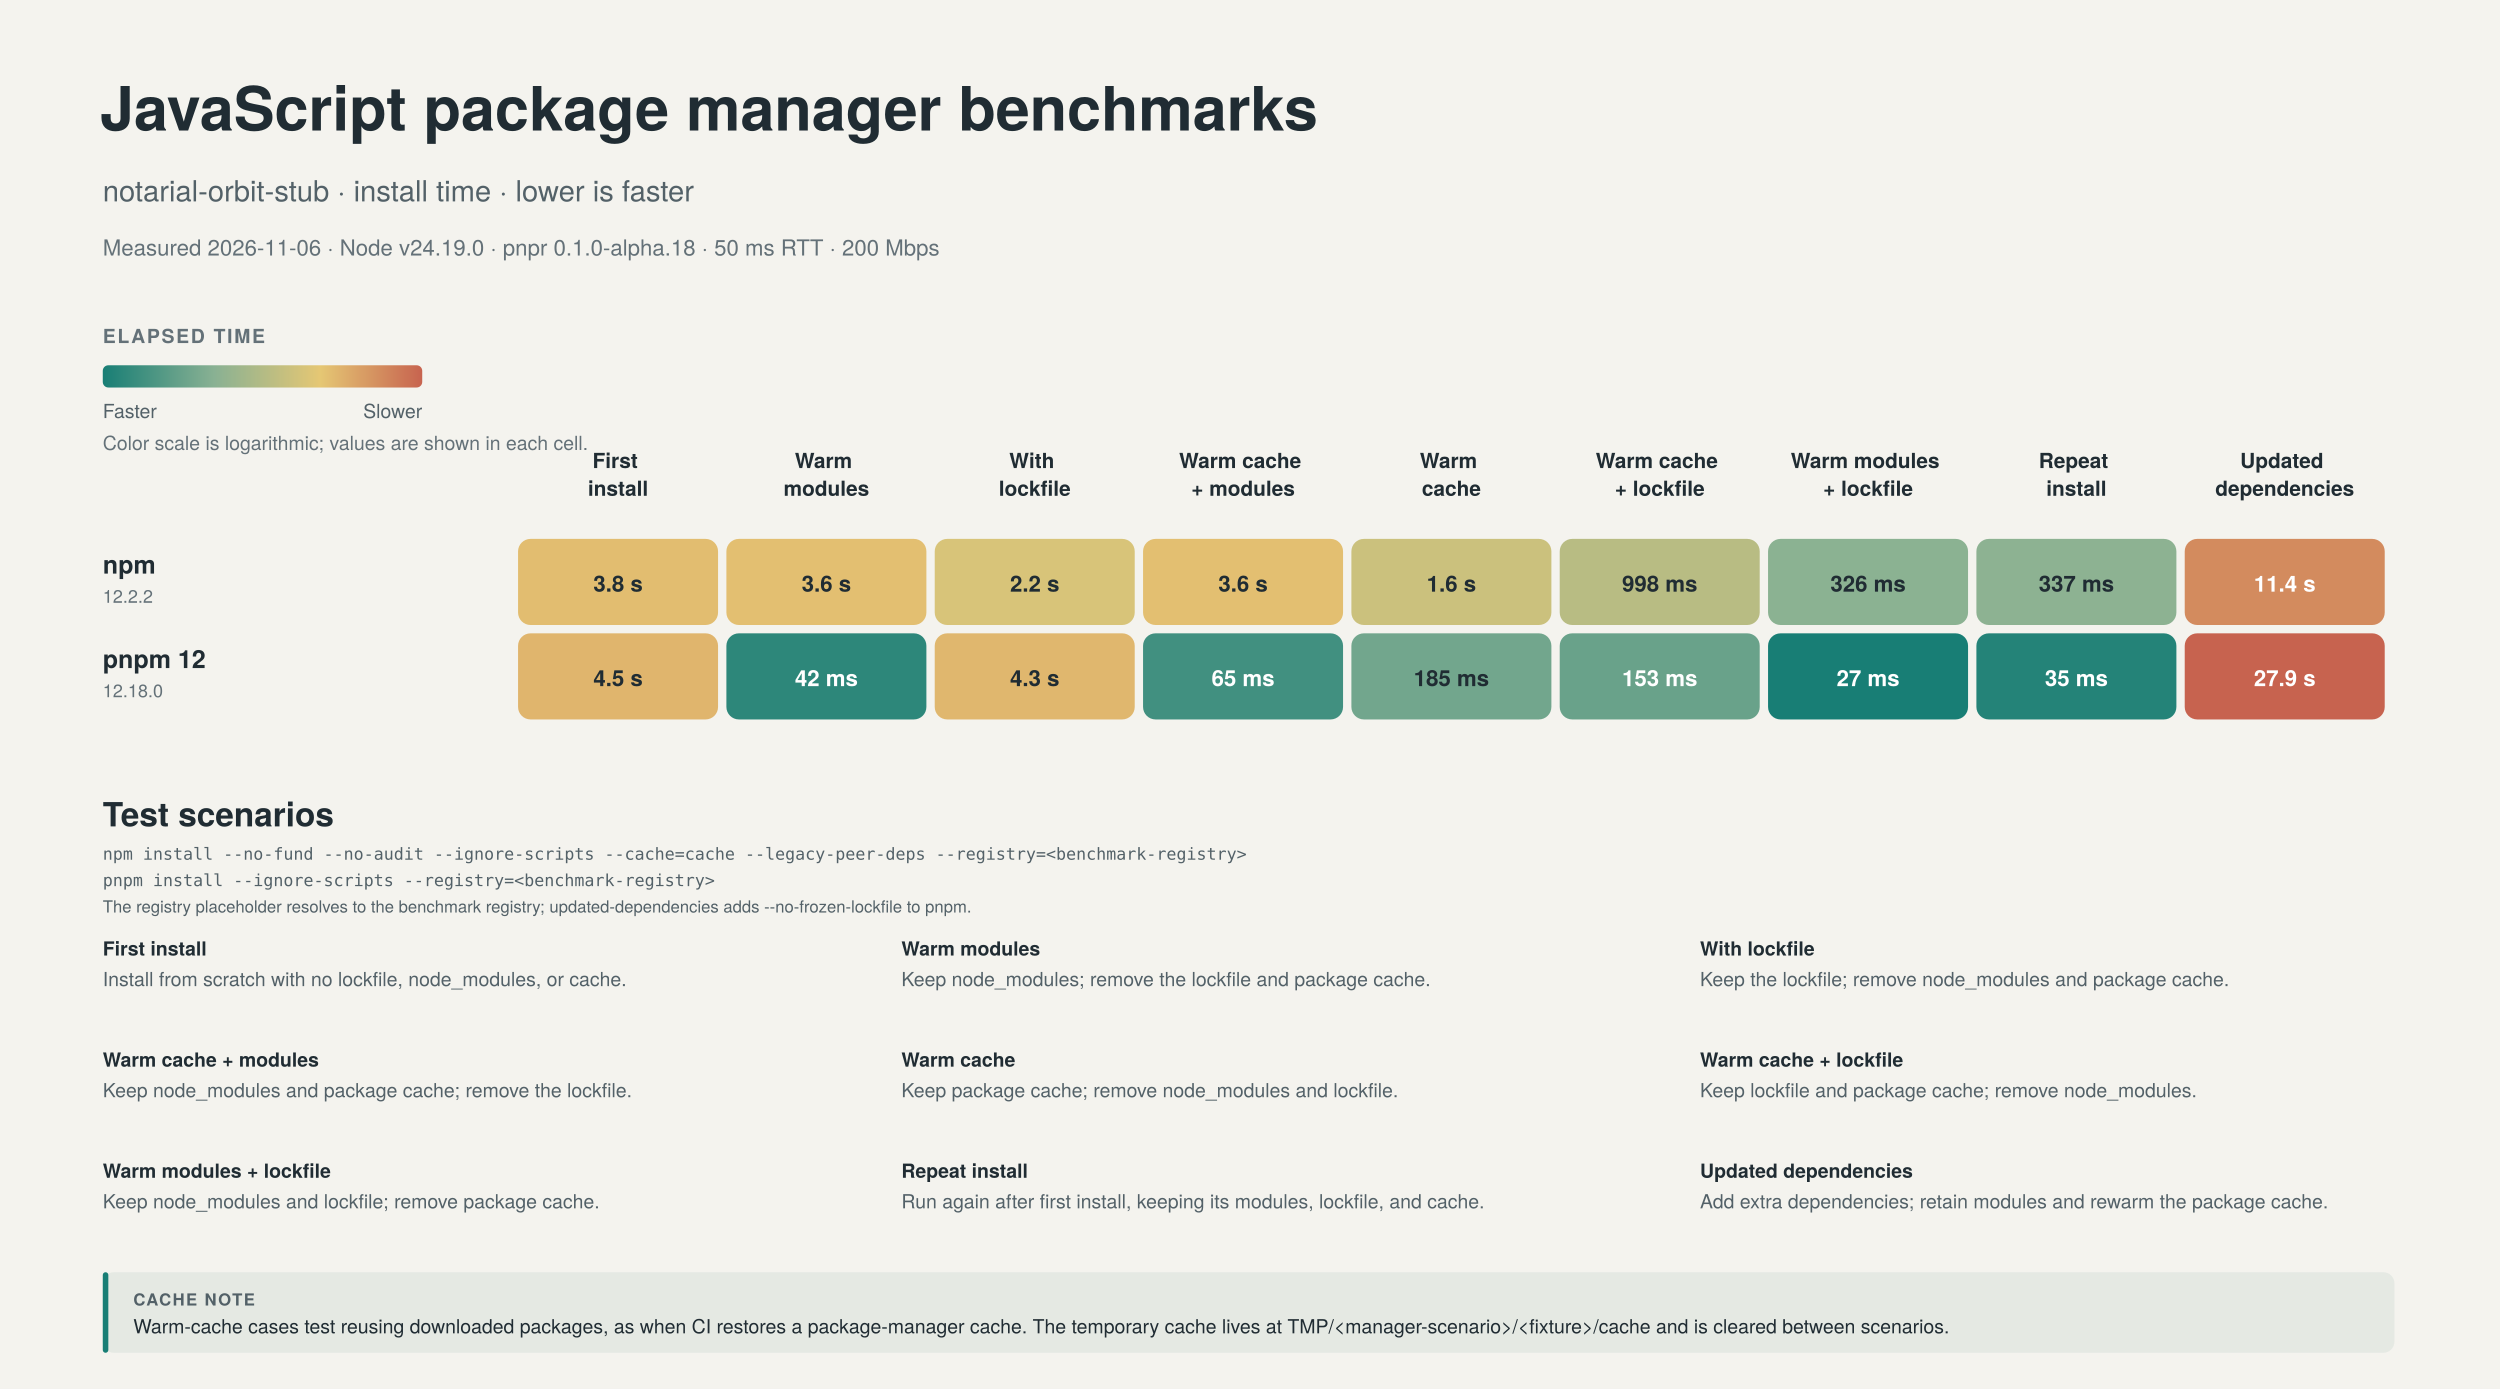
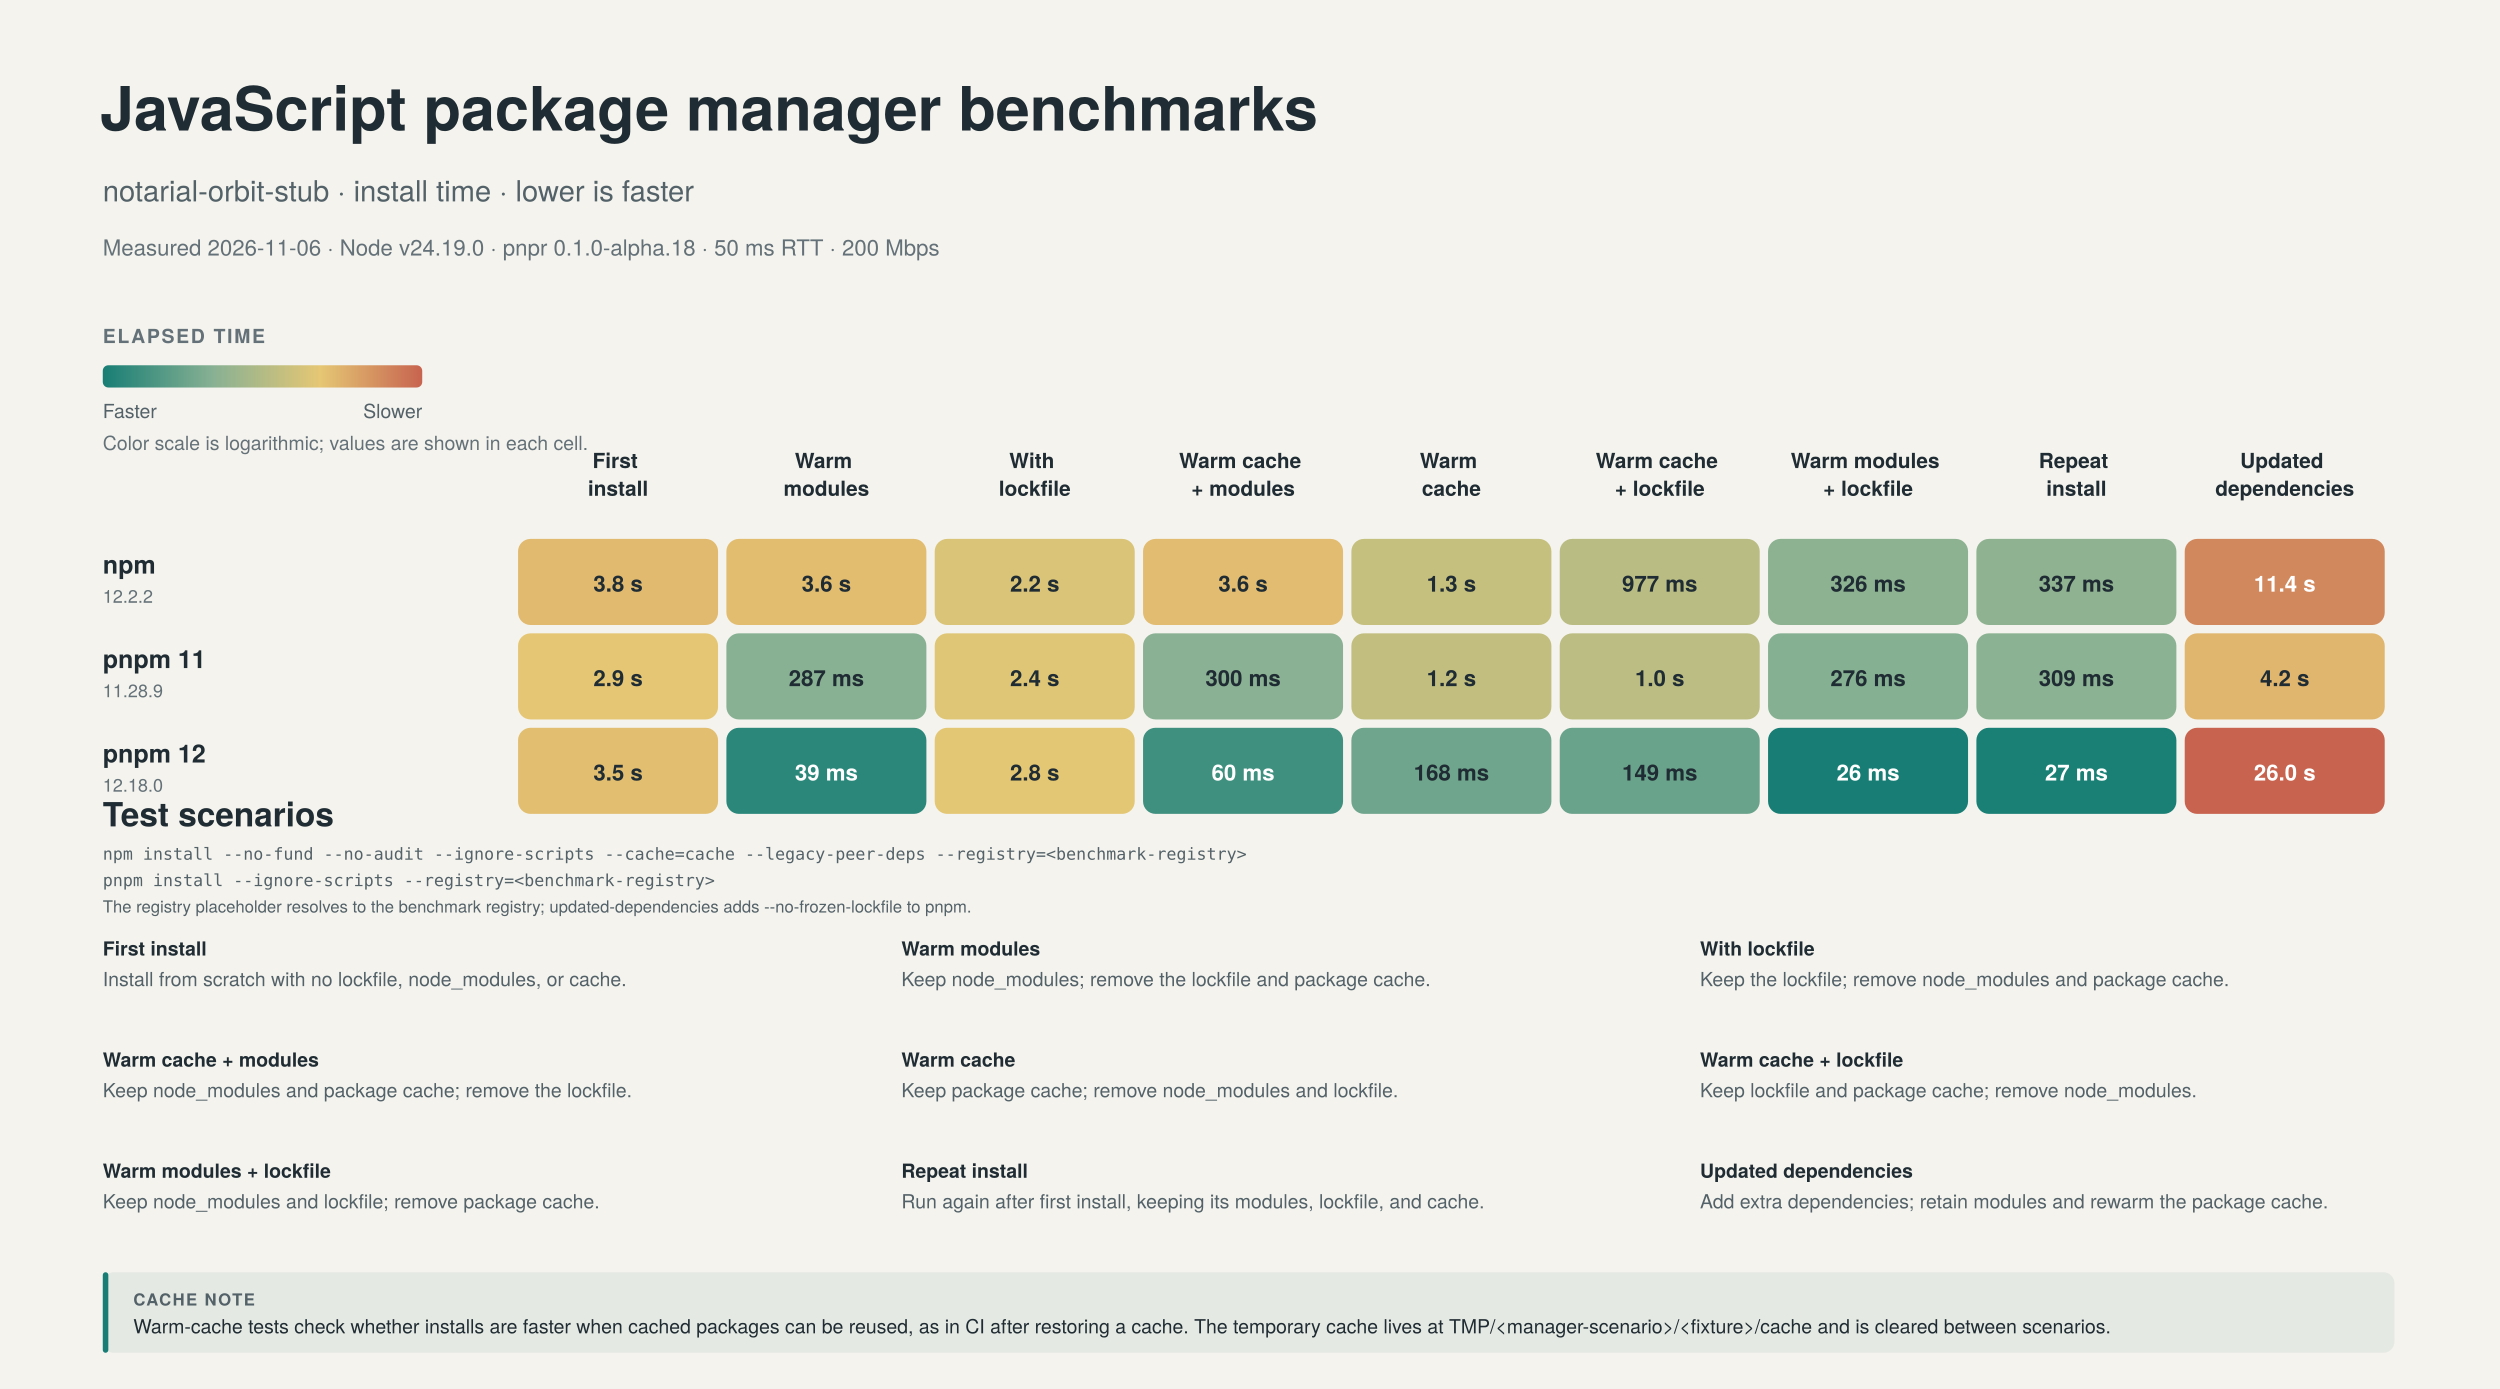
<svg xmlns="http://www.w3.org/2000/svg" width="1800" height="1000" viewBox="0 0 1800 1000" role="img" aria-labelledby="title description">
  <defs>
    <linearGradient id="time-scale">
      <stop offset="0%" stop-color="rgb(24,126,117)" />
      <stop offset="35%" stop-color="rgb(137,177,147)" />
      <stop offset="68%" stop-color="rgb(229,199,116)" />
      <stop offset="100%" stop-color="rgb(199,99,79)" />
    </linearGradient>
  </defs>
  <rect width="100%" height="100%" fill="#f4f3ee" />
  <g font-family="Avenir Next, Helvetica Neue, sans-serif" fill="#202c33">
    <text x="72" y="94" font-size="44" font-weight="700">JavaScript package manager benchmarks</text>
    <text x="74" y="145" font-size="21" fill="#536168">notarial-orbit-stub · install time · lower is faster</text>
    <text x="74" y="184" font-size="16" fill="#647178">Measured 2026-11-06 · Node v24.19.0 · pnpr 0.1.0-alpha.18 · 50 ms RTT · 200 Mbps</text>
    <text x="74" y="247" font-size="14" font-weight="700" letter-spacing="1.2" fill="#647178">ELAPSED TIME</text>
    <rect x="74" y="263" width="230" height="16" rx="4" fill="url(#time-scale)" />
    <text x="74" y="301" font-size="14" fill="#536168">Faster</text>
    <text x="304" y="301" text-anchor="end" font-size="14" fill="#536168">Slower</text>
    <text x="74" y="324" font-size="14" fill="#647178">Color scale is logarithmic; values are shown in each cell.</text>
    <text x="445" y="337" text-anchor="middle" font-size="15" font-weight="600">
      <tspan x="445" dy="0">First</tspan>
      <tspan x="445" dy="20">install</tspan>
    </text>
    <text x="595" y="337" text-anchor="middle" font-size="15" font-weight="600">
      <tspan x="595" dy="0">Warm</tspan>
      <tspan x="595" dy="20">modules</tspan>
    </text>
    <text x="745" y="337" text-anchor="middle" font-size="15" font-weight="600">
      <tspan x="745" dy="0">With</tspan>
      <tspan x="745" dy="20">lockfile</tspan>
    </text>
    <text x="895" y="337" text-anchor="middle" font-size="15" font-weight="600">
      <tspan x="895" dy="0">Warm cache</tspan>
      <tspan x="895" dy="20">+ modules</tspan>
    </text>
    <text x="1045" y="337" text-anchor="middle" font-size="15" font-weight="600">
      <tspan x="1045" dy="0">Warm</tspan>
      <tspan x="1045" dy="20">cache</tspan>
    </text>
    <text x="1195" y="337" text-anchor="middle" font-size="15" font-weight="600">
      <tspan x="1195" dy="0">Warm cache</tspan>
      <tspan x="1195" dy="20">+ lockfile</tspan>
    </text>
    <text x="1345" y="337" text-anchor="middle" font-size="15" font-weight="600">
      <tspan x="1345" dy="0">Warm modules</tspan>
      <tspan x="1345" dy="20">+ lockfile</tspan>
    </text>
    <text x="1495" y="337" text-anchor="middle" font-size="15" font-weight="600">
      <tspan x="1495" dy="0">Repeat</tspan>
      <tspan x="1495" dy="20">install</tspan>
    </text>
    <text x="1645" y="337" text-anchor="middle" font-size="15" font-weight="600">
      <tspan x="1645" dy="0">Updated</tspan>
      <tspan x="1645" dy="20">dependencies</tspan>
    </text>
    <text x="74" y="413" font-size="18" font-weight="600">npm</text>
    <text x="74" y="434" font-size="13" fill="#647178">12.2.2</text>
-     <rect x="373" y="388" width="144" height="62" rx="9" fill="rgb(226,189,112)" />
+     <rect x="373" y="388" width="144" height="62" rx="9" fill="rgb(225,186,111)" />
    <text x="445" y="426" text-anchor="middle" font-size="16" font-weight="600" fill="#202c33">3.8 s</text>
-     <rect x="523" y="388" width="144" height="62" rx="9" fill="rgb(227,191,113)" />
+     <rect x="523" y="388" width="144" height="62" rx="9" fill="rgb(226,189,112)" />
    <text x="595" y="426" text-anchor="middle" font-size="16" font-weight="600" fill="#202c33">3.6 s</text>
-     <rect x="673" y="388" width="144" height="62" rx="9" fill="rgb(216,196,121)" />
+     <rect x="673" y="388" width="144" height="62" rx="9" fill="rgb(218,196,120)" />
    <text x="745" y="426" text-anchor="middle" font-size="16" font-weight="600" fill="#202c33">2.2 s</text>
-     <rect x="823" y="388" width="144" height="62" rx="9" fill="rgb(227,191,113)" />
+     <rect x="823" y="388" width="144" height="62" rx="9" fill="rgb(226,188,112)" />
    <text x="895" y="426" text-anchor="middle" font-size="16" font-weight="600" fill="#202c33">3.6 s</text>
-     <rect x="973" y="388" width="144" height="62" rx="9" fill="rgb(203,193,125)" />
-     <text x="1045" y="426" text-anchor="middle" font-size="16" font-weight="600" fill="#202c33">1.6 s</text>
-     <rect x="1123" y="388" width="144" height="62" rx="9" fill="rgb(184,188,131)" />
-     <text x="1195" y="426" text-anchor="middle" font-size="16" font-weight="600" fill="#202c33">998 ms</text>
-     <rect x="1273" y="388" width="144" height="62" rx="9" fill="rgb(139,178,146)" />
+     <rect x="973" y="388" width="144" height="62" rx="9" fill="rgb(198,192,126)" />
+     <text x="1045" y="426" text-anchor="middle" font-size="16" font-weight="600" fill="#202c33">1.3 s</text>
+     <rect x="1123" y="388" width="144" height="62" rx="9" fill="rgb(186,189,131)" />
+     <text x="1195" y="426" text-anchor="middle" font-size="16" font-weight="600" fill="#202c33">977 ms</text>
+     <rect x="1273" y="388" width="144" height="62" rx="9" fill="rgb(141,178,145)" />
    <text x="1345" y="426" text-anchor="middle" font-size="16" font-weight="600" fill="#202c33">326 ms</text>
-     <rect x="1423" y="388" width="144" height="62" rx="9" fill="rgb(141,178,146)" />
+     <rect x="1423" y="388" width="144" height="62" rx="9" fill="rgb(143,178,145)" />
    <text x="1495" y="426" text-anchor="middle" font-size="16" font-weight="600" fill="#202c33">337 ms</text>
-     <rect x="1573" y="388" width="144" height="62" rx="9" fill="rgb(211,139,94)" />
+     <rect x="1573" y="388" width="144" height="62" rx="9" fill="rgb(210,136,93)" />
    <text x="1645" y="426" text-anchor="middle" font-size="16" font-weight="600" fill="#ffffff">11.4 s</text>
-     <text x="74" y="481" font-size="18" font-weight="600">pnpm 12</text>
-     <text x="74" y="502" font-size="13" fill="#647178">12.18.0</text>
-     <rect x="373" y="456" width="144" height="62" rx="9" fill="rgb(224,181,109)" />
-     <text x="445" y="494" text-anchor="middle" font-size="16" font-weight="600" fill="#202c33">4.5 s</text>
-     <rect x="523" y="456" width="144" height="62" rx="9" fill="rgb(45,135,122)" />
-     <text x="595" y="494" text-anchor="middle" font-size="16" font-weight="600" fill="#ffffff">42 ms</text>
-     <rect x="673" y="456" width="144" height="62" rx="9" fill="rgb(224,183,110)" />
-     <text x="745" y="494" text-anchor="middle" font-size="16" font-weight="600" fill="#202c33">4.3 s</text>
-     <rect x="823" y="456" width="144" height="62" rx="9" fill="rgb(65,144,128)" />
-     <text x="895" y="494" text-anchor="middle" font-size="16" font-weight="600" fill="#ffffff">65 ms</text>
-     <rect x="973" y="456" width="144" height="62" rx="9" fill="rgb(114,166,141)" />
-     <text x="1045" y="494" text-anchor="middle" font-size="16" font-weight="600" fill="#202c33">185 ms</text>
-     <rect x="1123" y="456" width="144" height="62" rx="9" fill="rgb(105,162,138)" />
-     <text x="1195" y="494" text-anchor="middle" font-size="16" font-weight="600" fill="#ffffff">153 ms</text>
-     <rect x="1273" y="456" width="144" height="62" rx="9" fill="rgb(24,126,117)" />
-     <text x="1345" y="494" text-anchor="middle" font-size="16" font-weight="600" fill="#ffffff">27 ms</text>
-     <rect x="1423" y="456" width="144" height="62" rx="9" fill="rgb(36,131,120)" />
-     <text x="1495" y="494" text-anchor="middle" font-size="16" font-weight="600" fill="#ffffff">35 ms</text>
-     <rect x="1573" y="456" width="144" height="62" rx="9" fill="rgb(199,99,79)" />
-     <text x="1645" y="494" text-anchor="middle" font-size="16" font-weight="600" fill="#ffffff">27.9 s</text>
+     <text x="74" y="481" font-size="18" font-weight="600">pnpm 11</text>
+     <text x="74" y="502" font-size="13" fill="#647178">11.28.9</text>
+     <rect x="373" y="456" width="144" height="62" rx="9" fill="rgb(229,198,116)" />
+     <text x="445" y="494" text-anchor="middle" font-size="16" font-weight="600" fill="#202c33">2.9 s</text>
+     <rect x="523" y="456" width="144" height="62" rx="9" fill="rgb(136,177,147)" />
+     <text x="595" y="494" text-anchor="middle" font-size="16" font-weight="600" fill="#202c33">287 ms</text>
+     <rect x="673" y="456" width="144" height="62" rx="9" fill="rgb(223,198,118)" />
+     <text x="745" y="494" text-anchor="middle" font-size="16" font-weight="600" fill="#202c33">2.4 s</text>
+     <rect x="823" y="456" width="144" height="62" rx="9" fill="rgb(138,177,147)" />
+     <text x="895" y="494" text-anchor="middle" font-size="16" font-weight="600" fill="#202c33">300 ms</text>
+     <rect x="973" y="456" width="144" height="62" rx="9" fill="rgb(193,190,128)" />
+     <text x="1045" y="494" text-anchor="middle" font-size="16" font-weight="600" fill="#202c33">1.2 s</text>
+     <rect x="1123" y="456" width="144" height="62" rx="9" fill="rgb(188,189,130)" />
+     <text x="1195" y="494" text-anchor="middle" font-size="16" font-weight="600" fill="#202c33">1.0 s</text>
+     <rect x="1273" y="456" width="144" height="62" rx="9" fill="rgb(134,176,146)" />
+     <text x="1345" y="494" text-anchor="middle" font-size="16" font-weight="600" fill="#202c33">276 ms</text>
+     <rect x="1423" y="456" width="144" height="62" rx="9" fill="rgb(139,178,146)" />
+     <text x="1495" y="494" text-anchor="middle" font-size="16" font-weight="600" fill="#202c33">309 ms</text>
+     <rect x="1573" y="456" width="144" height="62" rx="9" fill="rgb(224,182,110)" />
+     <text x="1645" y="494" text-anchor="middle" font-size="16" font-weight="600" fill="#202c33">4.2 s</text>
+     <text x="74" y="549" font-size="18" font-weight="600">pnpm 12</text>
+     <text x="74" y="570" font-size="13" fill="#647178">12.18.0</text>
+     <rect x="373" y="524" width="144" height="62" rx="9" fill="rgb(226,190,113)" />
+     <text x="445" y="562" text-anchor="middle" font-size="16" font-weight="600" fill="#202c33">3.5 s</text>
+     <rect x="523" y="524" width="144" height="62" rx="9" fill="rgb(43,135,122)" />
+     <text x="595" y="562" text-anchor="middle" font-size="16" font-weight="600" fill="#ffffff">39 ms</text>
+     <rect x="673" y="524" width="144" height="62" rx="9" fill="rgb(228,199,116)" />
+     <text x="745" y="562" text-anchor="middle" font-size="16" font-weight="600" fill="#202c33">2.8 s</text>
+     <rect x="823" y="524" width="144" height="62" rx="9" fill="rgb(63,144,127)" />
+     <text x="895" y="562" text-anchor="middle" font-size="16" font-weight="600" fill="#ffffff">60 ms</text>
+     <rect x="973" y="524" width="144" height="62" rx="9" fill="rgb(111,165,140)" />
+     <text x="1045" y="562" text-anchor="middle" font-size="16" font-weight="600" fill="#202c33">168 ms</text>
+     <rect x="1123" y="524" width="144" height="62" rx="9" fill="rgb(106,163,139)" />
+     <text x="1195" y="562" text-anchor="middle" font-size="16" font-weight="600" fill="#202c33">149 ms</text>
+     <rect x="1273" y="524" width="144" height="62" rx="9" fill="rgb(24,126,117)" />
+     <text x="1345" y="562" text-anchor="middle" font-size="16" font-weight="600" fill="#ffffff">26 ms</text>
+     <rect x="1423" y="524" width="144" height="62" rx="9" fill="rgb(26,127,117)" />
+     <text x="1495" y="562" text-anchor="middle" font-size="16" font-weight="600" fill="#ffffff">27 ms</text>
+     <rect x="1573" y="524" width="144" height="62" rx="9" fill="rgb(199,99,79)" />
+     <text x="1645" y="562" text-anchor="middle" font-size="16" font-weight="600" fill="#ffffff">26.0 s</text>
    <text x="74" y="595" font-size="24" font-weight="700">Test scenarios</text>
    <text x="74" y="619" font-family="Menlo, Monaco, monospace" font-size="12" fill="#536168">npm install --no-fund --no-audit --ignore-scripts --cache=cache --legacy-peer-deps --registry=&lt;benchmark-registry&gt;</text>
    <text x="74" y="638" font-family="Menlo, Monaco, monospace" font-size="12" fill="#536168">pnpm install --ignore-scripts --registry=&lt;benchmark-registry&gt;</text>
    <text x="74" y="657" font-size="12" fill="#536168">The registry placeholder resolves to the benchmark registry; updated-dependencies adds --no-frozen-lockfile to pnpm.</text>
    <text x="74" y="688" font-size="14" font-weight="700">First install</text>
    <text x="74" y="710" font-size="14" fill="#536168">Install from scratch with no lockfile, node_modules, or cache.</text>
    <text x="649" y="688" font-size="14" font-weight="700">Warm modules</text>
    <text x="649" y="710" font-size="14" fill="#536168">Keep node_modules; remove the lockfile and package cache.</text>
    <text x="1224" y="688" font-size="14" font-weight="700">With lockfile</text>
    <text x="1224" y="710" font-size="14" fill="#536168">Keep the lockfile; remove node_modules and package cache.</text>
    <text x="74" y="768" font-size="14" font-weight="700">Warm cache + modules</text>
    <text x="74" y="790" font-size="14" fill="#536168">Keep node_modules and package cache; remove the lockfile.</text>
    <text x="649" y="768" font-size="14" font-weight="700">Warm cache</text>
    <text x="649" y="790" font-size="14" fill="#536168">Keep package cache; remove node_modules and lockfile.</text>
    <text x="1224" y="768" font-size="14" font-weight="700">Warm cache + lockfile</text>
    <text x="1224" y="790" font-size="14" fill="#536168">Keep lockfile and package cache; remove node_modules.</text>
    <text x="74" y="848" font-size="14" font-weight="700">Warm modules + lockfile</text>
    <text x="74" y="870" font-size="14" fill="#536168">Keep node_modules and lockfile; remove package cache.</text>
    <text x="649" y="848" font-size="14" font-weight="700">Repeat install</text>
    <text x="649" y="870" font-size="14" fill="#536168">Run again after first install, keeping its modules, lockfile, and cache.</text>
    <text x="1224" y="848" font-size="14" font-weight="700">Updated dependencies</text>
    <text x="1224" y="870" font-size="14" fill="#536168">Add extra dependencies; retain modules and rewarm the package cache.</text>
    <rect x="74" y="916" width="1650" height="58" rx="8" fill="#e5e9e3" />
    <rect x="74" y="916" width="4" height="58" rx="2" fill="#187e75" />
    <text x="96" y="940" font-size="12" font-weight="700" letter-spacing="1" fill="#536168">CACHE NOTE</text>
-     <text x="96" y="960" font-size="14" fill="#202c33">Warm-cache cases test reusing downloaded packages, as when CI restores a package-manager cache. The temporary cache lives at TMP/&lt;manager-scenario&gt;/&lt;fixture&gt;/cache and is cleared between scenarios.</text>
+     <text x="96" y="960" font-size="14" fill="#202c33">Warm-cache tests check whether installs are faster when cached packages can be reused, as in CI after restoring a cache. The temporary cache lives at TMP/&lt;manager-scenario&gt;/&lt;fixture&gt;/cache and is cleared between scenarios.</text>
  </g>
</svg>
